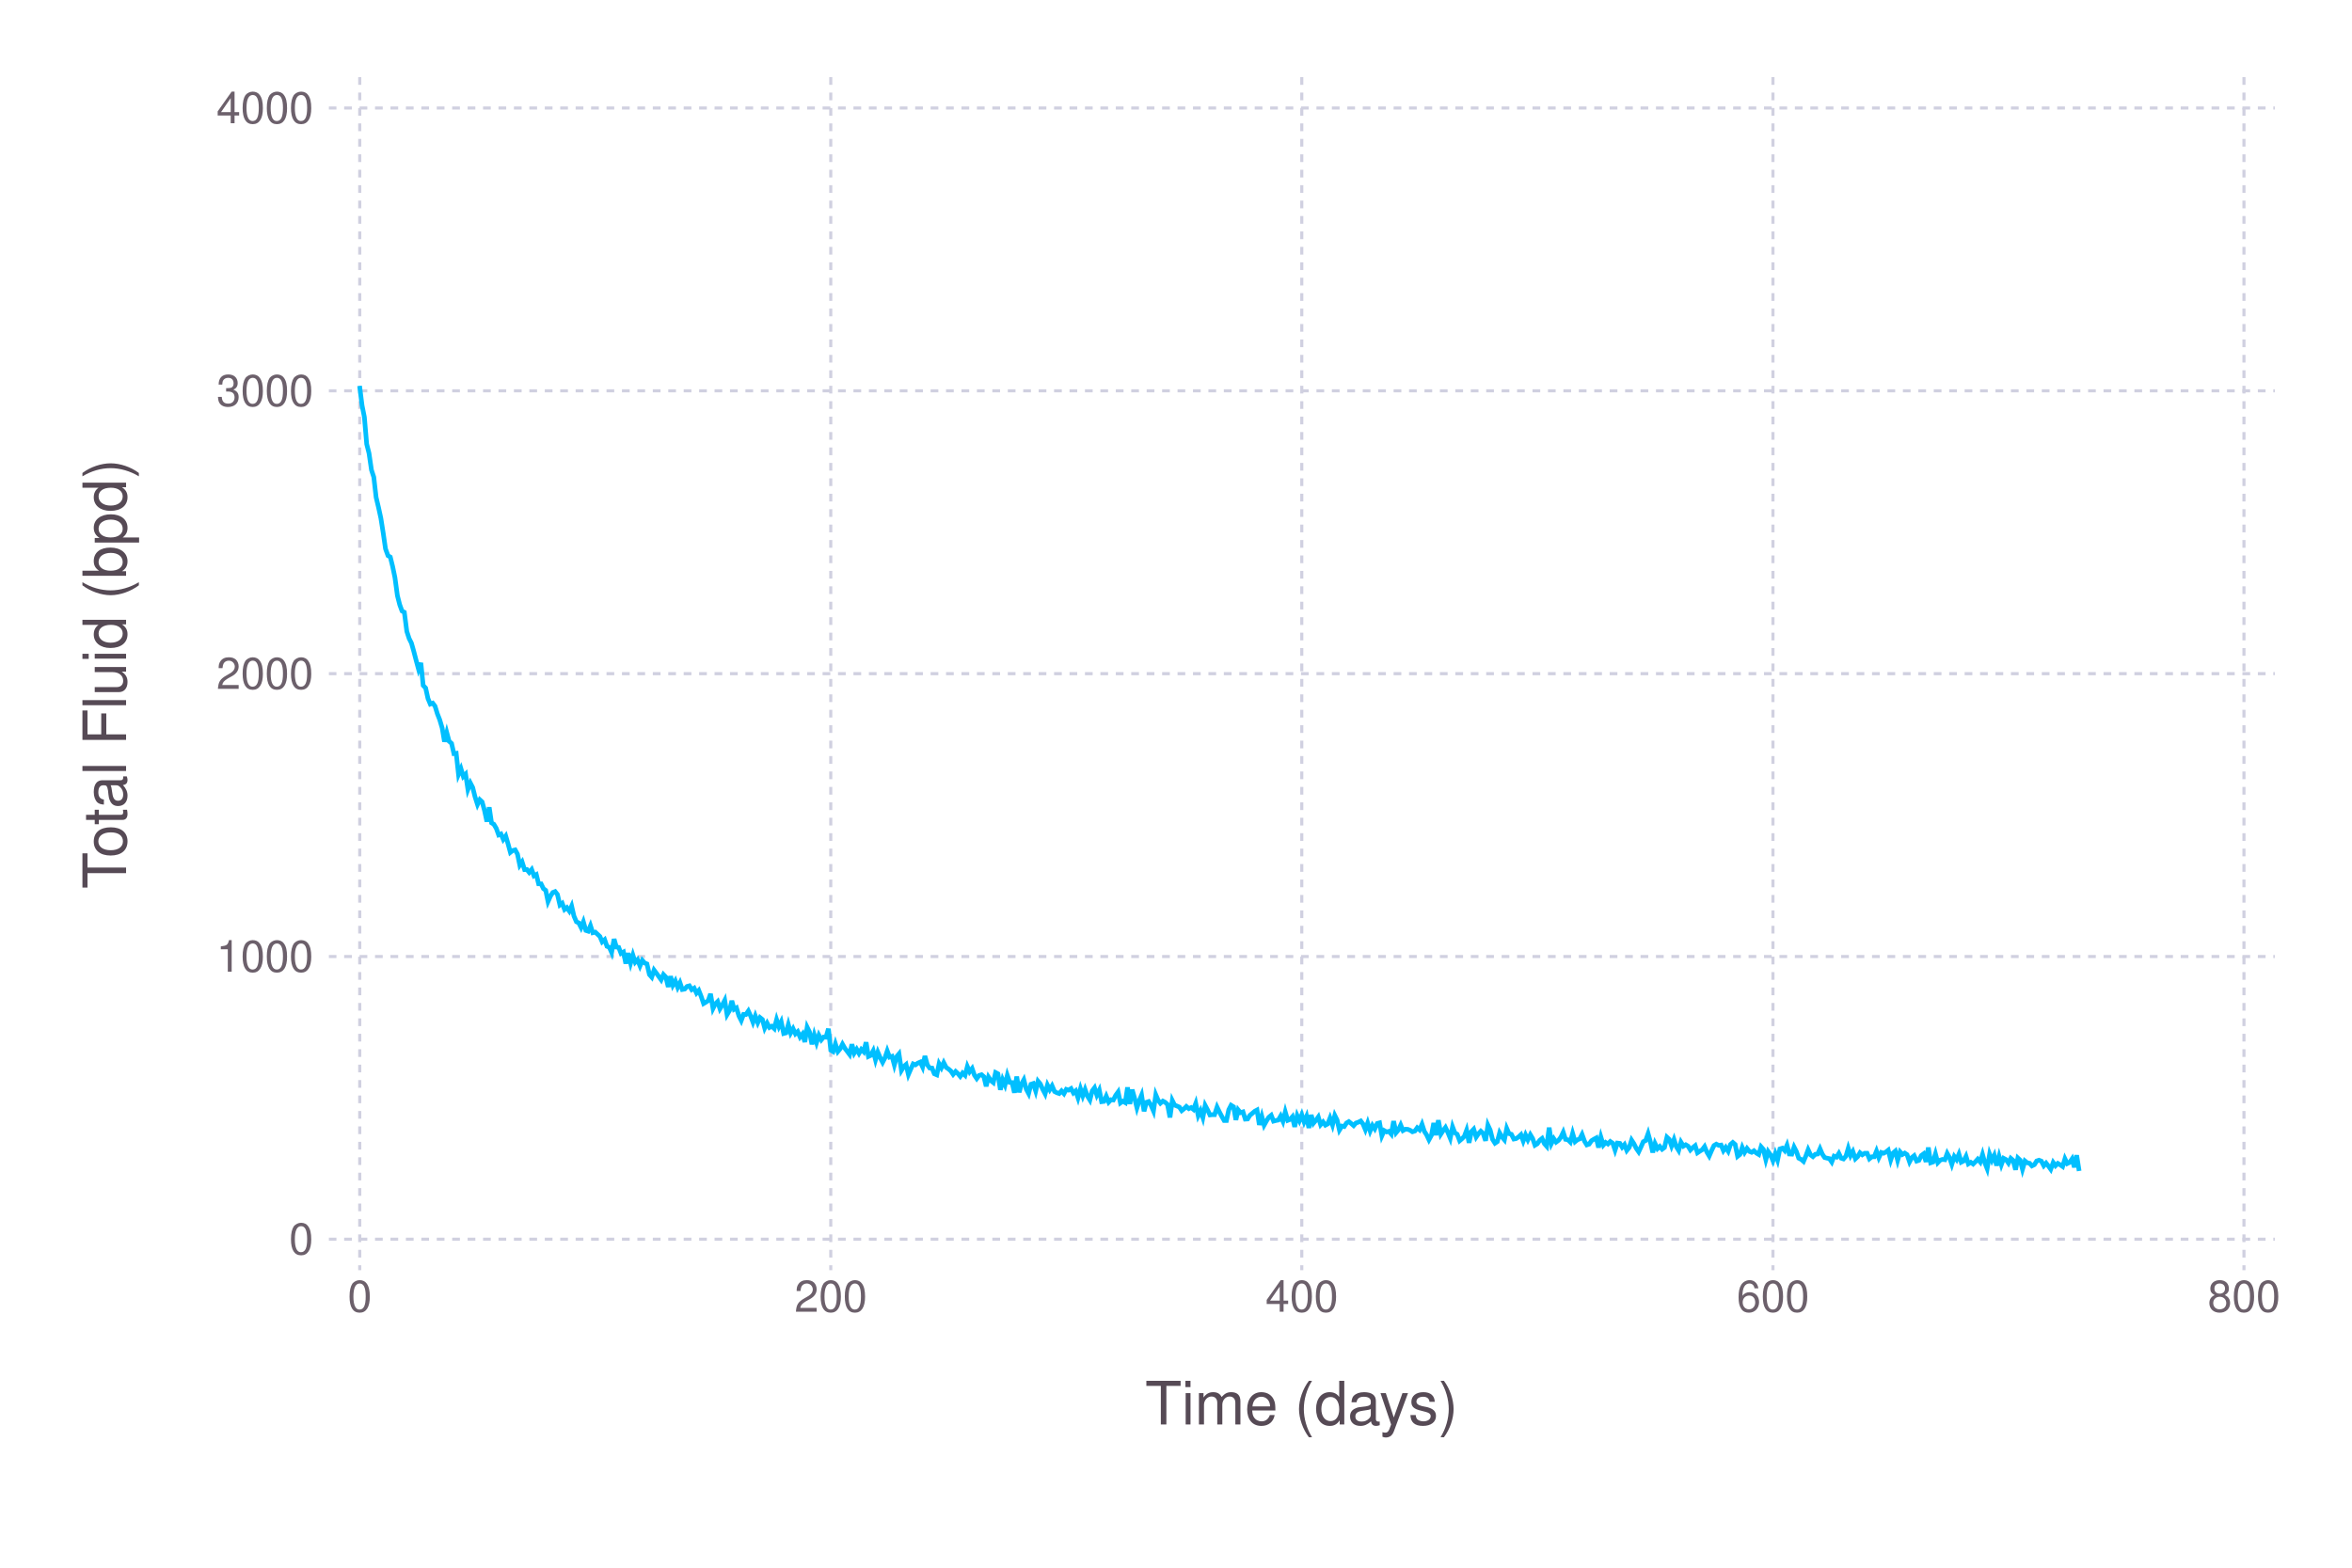
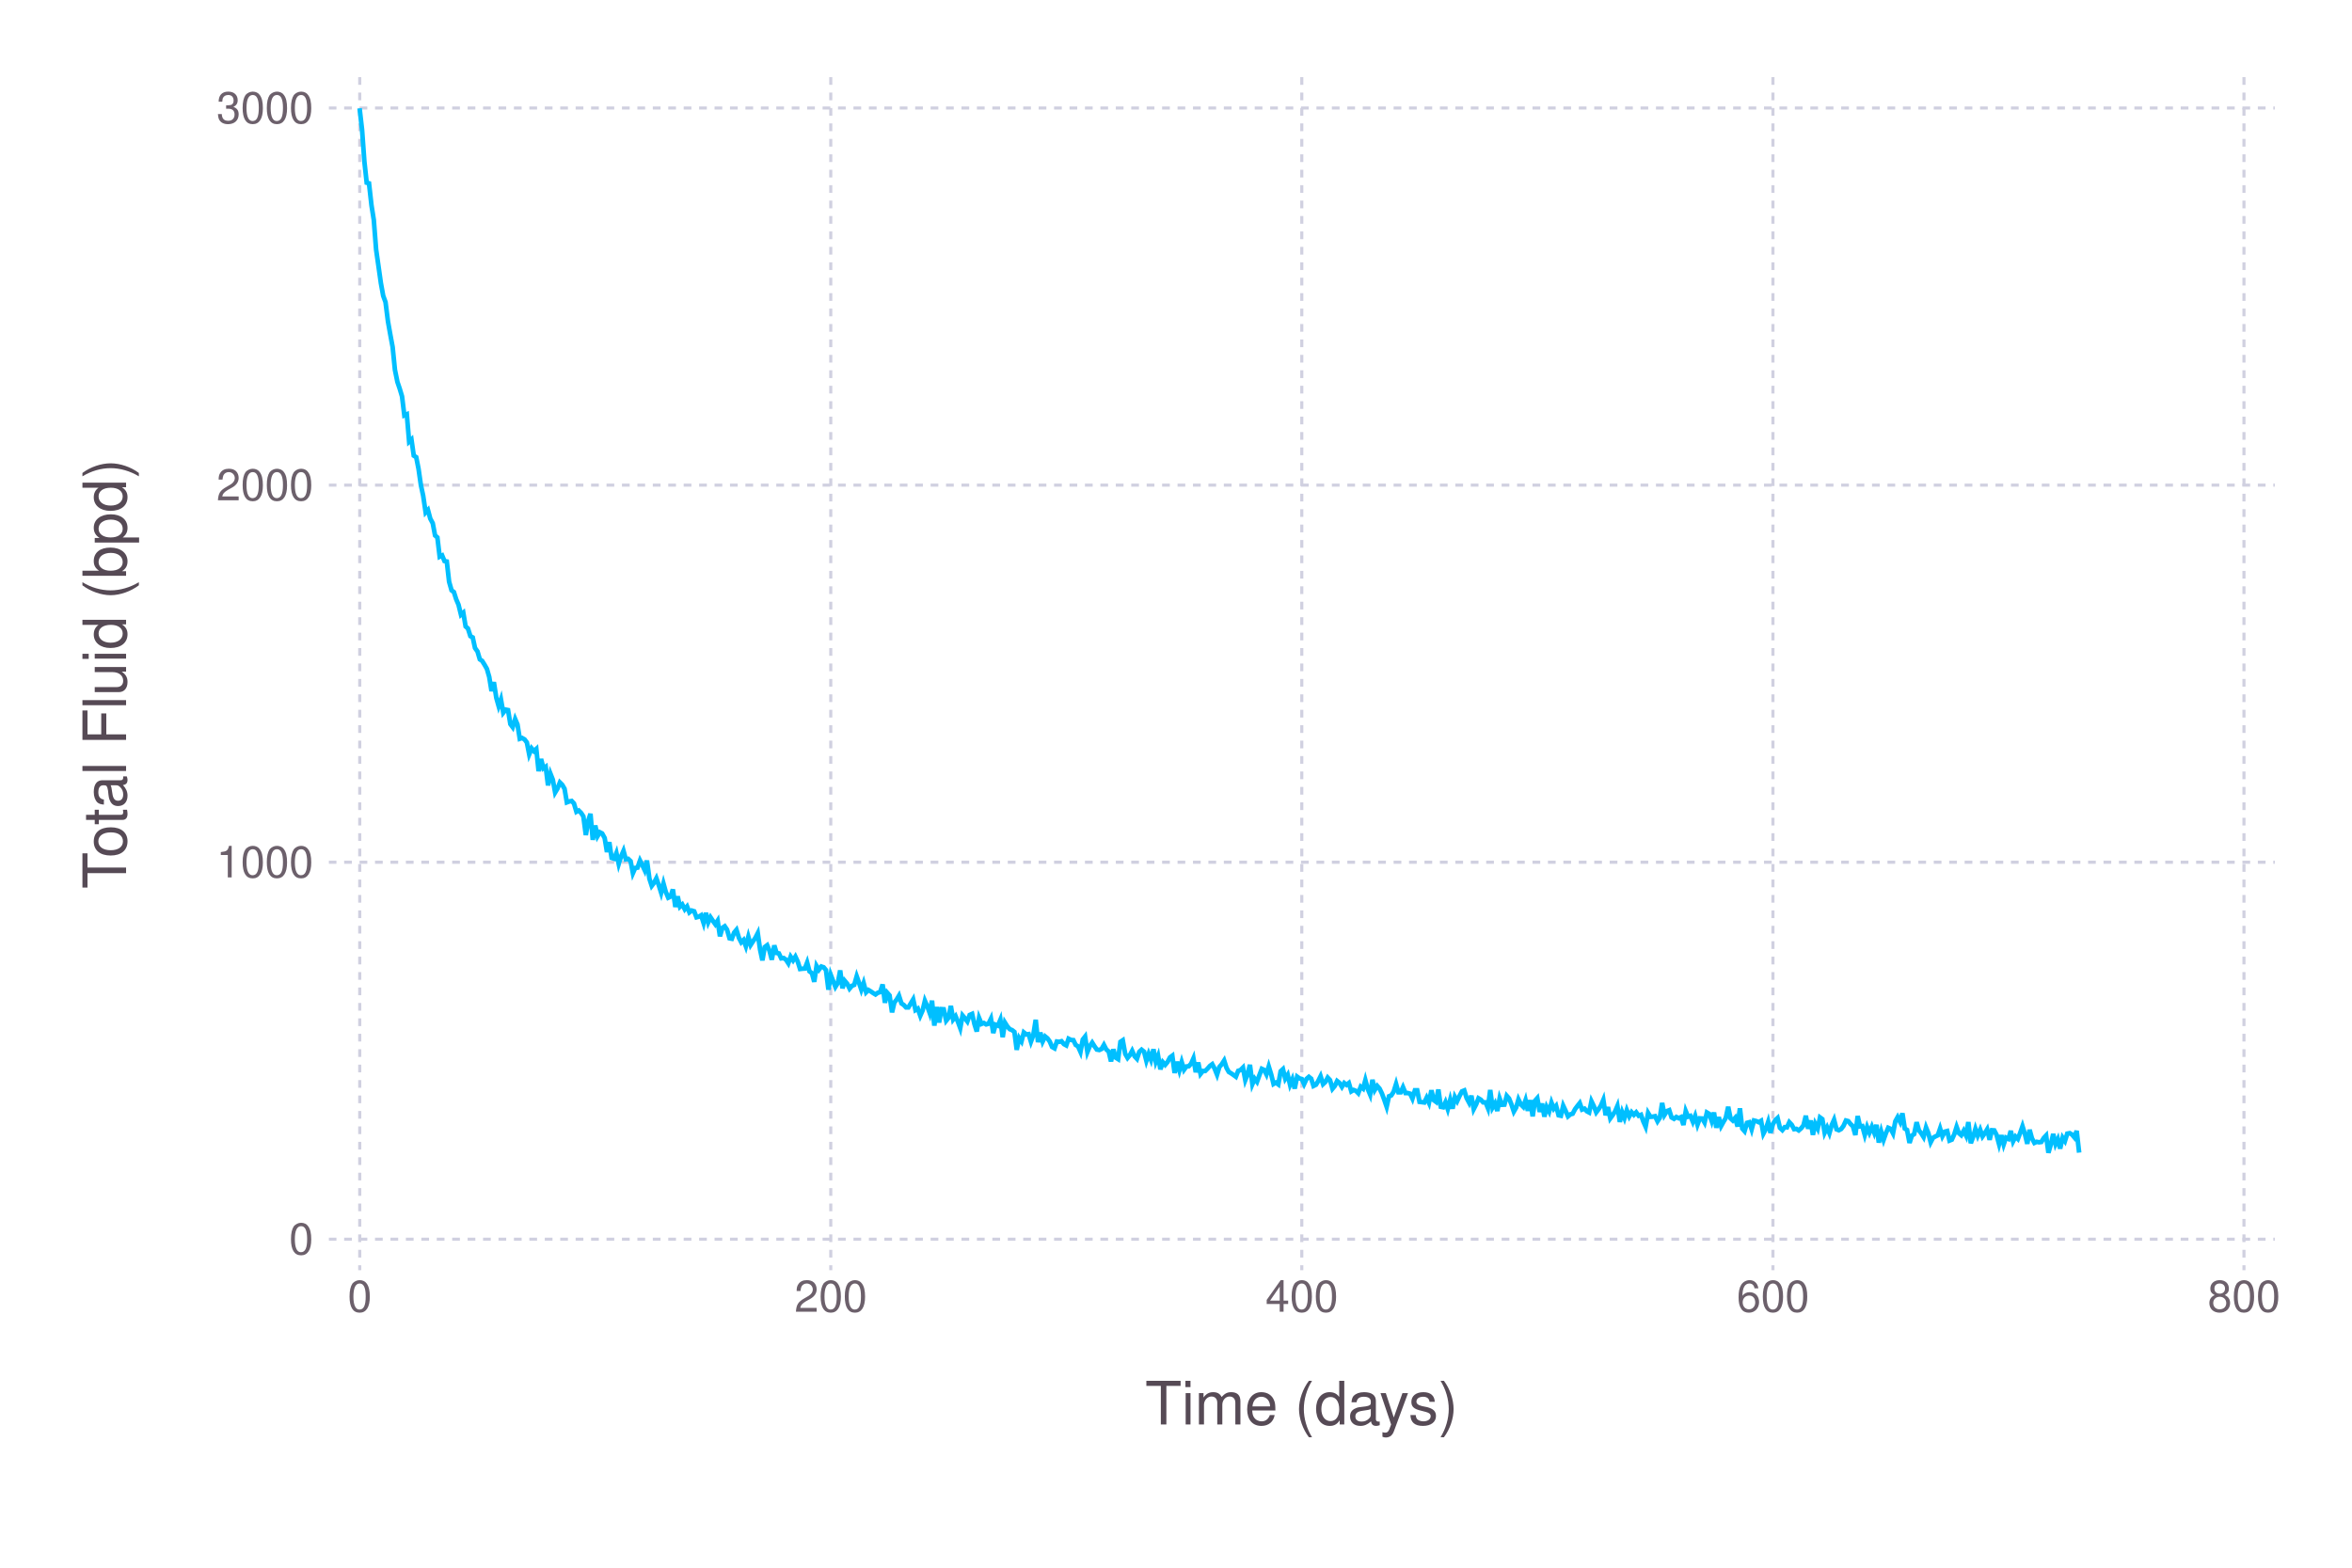
<svg xmlns="http://www.w3.org/2000/svg" version="1.2" width="152.4mm" height="101.6mm" viewBox="0 0 152.4 101.6" stroke="none" fill="#000000" stroke-width="0.3" font-size="3.88">
  <defs>
    <marker id="arrow" markerWidth="15" markerHeight="7" refX="5" refY="3.5" orient="auto" markerUnits="strokeWidth">
      <path d="M0,0 L15,3.5 L0,7 z" stroke="context-stroke" fill="context-stroke" />
    </marker>
  </defs>
-   <g class="plotroot xscalable yscalable" id="img-c53bf486-1">
-     <g font-size="3.88" font-family="'PT Sans','Helvetica Neue','Helvetica',sans-serif" fill="#564A55" stroke="#000000" stroke-opacity="0.000" id="img-c53bf486-2">
+   <g class="plotroot xscalable yscalable" id="img-77639a61-1">
+     <g font-size="3.88" font-family="'PT Sans','Helvetica Neue','Helvetica',sans-serif" fill="#564A55" stroke="#000000" stroke-opacity="0.000" id="img-77639a61-2">
      <g transform="translate(84.35,89.99)">
        <g class="primitive">
          <text text-anchor="middle" dy="0.6em">Time (days)</text>
        </g>
      </g>
    </g>
-     <g class="guide xlabels" font-size="2.82" font-family="'PT Sans Caption','Helvetica Neue','Helvetica',sans-serif" fill="#6C606B" id="img-c53bf486-3">
+     <g class="guide xlabels" font-size="2.82" font-family="'PT Sans Caption','Helvetica Neue','Helvetica',sans-serif" fill="#6C606B" id="img-77639a61-3">
      <g transform="translate(23.31,83.32)">
        <g class="primitive">
          <text text-anchor="middle" dy="0.6em">0</text>
        </g>
      </g>
      <g transform="translate(53.83,83.32)">
        <g class="primitive">
          <text text-anchor="middle" dy="0.6em">200</text>
        </g>
      </g>
      <g transform="translate(84.35,83.32)">
        <g class="primitive">
          <text text-anchor="middle" dy="0.6em">400</text>
        </g>
      </g>
      <g transform="translate(114.88,83.32)">
        <g class="primitive">
          <text text-anchor="middle" dy="0.6em">600</text>
        </g>
      </g>
      <g transform="translate(145.4,83.32)">
        <g class="primitive">
          <text text-anchor="middle" dy="0.6em">800</text>
        </g>
      </g>
    </g>
-     <g clip-path="url(#img-c53bf486-4)">
-       <g id="img-c53bf486-5">
-         <g pointer-events="visible" stroke-width="0.3" fill="#000000" fill-opacity="0.000" stroke="#000000" stroke-opacity="0.000" class="guide background" id="img-c53bf486-6">
-           <g transform="translate(84.35,43.66)" id="img-c53bf486-7">
+     <g clip-path="url(#img-77639a61-4)">
+       <g id="img-77639a61-5">
+         <g pointer-events="visible" stroke-width="0.3" fill="#000000" fill-opacity="0.000" stroke="#000000" stroke-opacity="0.000" class="guide background" id="img-77639a61-6">
+           <g transform="translate(84.35,43.66)" id="img-77639a61-7">
            <path d="M-63.05,-38.66 L63.05,-38.66 63.05,38.66 -63.05,38.66  z" class="primitive" />
          </g>
        </g>
-         <g class="guide ygridlines xfixed" stroke-dasharray="0.5,0.5" stroke-width="0.2" stroke="#D0D0E0" id="img-c53bf486-8">
-           <g transform="translate(84.35,80.31)" id="img-c53bf486-9">
+         <g class="guide ygridlines xfixed" stroke-dasharray="0.5,0.5" stroke-width="0.2" stroke="#D0D0E0" id="img-77639a61-8">
+           <g transform="translate(84.35,80.31)" id="img-77639a61-9">
            <path fill="none" d="M-63.05,0 L63.05,0 " class="primitive" />
          </g>
-           <g transform="translate(84.35,61.99)" id="img-c53bf486-10">
+           <g transform="translate(84.35,55.88)" id="img-77639a61-10">
            <path fill="none" d="M-63.05,0 L63.05,0 " class="primitive" />
          </g>
-           <g transform="translate(84.35,43.66)" id="img-c53bf486-11">
+           <g transform="translate(84.35,31.44)" id="img-77639a61-11">
            <path fill="none" d="M-63.05,0 L63.05,0 " class="primitive" />
          </g>
-           <g transform="translate(84.35,25.33)" id="img-c53bf486-12">
-             <path fill="none" d="M-63.05,0 L63.05,0 " class="primitive" />
-           </g>
-           <g transform="translate(84.35,7)" id="img-c53bf486-13">
+           <g transform="translate(84.35,7)" id="img-77639a61-12">
            <path fill="none" d="M-63.05,0 L63.05,0 " class="primitive" />
          </g>
        </g>
-         <g class="guide xgridlines yfixed" stroke-dasharray="0.5,0.5" stroke-width="0.2" stroke="#D0D0E0" id="img-c53bf486-14">
-           <g transform="translate(23.31,43.66)" id="img-c53bf486-15">
+         <g class="guide xgridlines yfixed" stroke-dasharray="0.5,0.5" stroke-width="0.2" stroke="#D0D0E0" id="img-77639a61-13">
+           <g transform="translate(23.31,43.66)" id="img-77639a61-14">
            <path fill="none" d="M0,-38.66 L0,38.66 " class="primitive" />
          </g>
-           <g transform="translate(53.83,43.66)" id="img-c53bf486-16">
+           <g transform="translate(53.83,43.66)" id="img-77639a61-15">
            <path fill="none" d="M0,-38.66 L0,38.66 " class="primitive" />
          </g>
-           <g transform="translate(84.35,43.66)" id="img-c53bf486-17">
+           <g transform="translate(84.35,43.66)" id="img-77639a61-16">
            <path fill="none" d="M0,-38.66 L0,38.66 " class="primitive" />
          </g>
-           <g transform="translate(114.88,43.66)" id="img-c53bf486-18">
+           <g transform="translate(114.88,43.66)" id="img-77639a61-17">
            <path fill="none" d="M0,-38.66 L0,38.66 " class="primitive" />
          </g>
-           <g transform="translate(145.4,43.66)" id="img-c53bf486-19">
+           <g transform="translate(145.4,43.66)" id="img-77639a61-18">
            <path fill="none" d="M0,-38.66 L0,38.66 " class="primitive" />
          </g>
        </g>
-         <g class="plotpanel" id="img-c53bf486-20">
-           <g stroke-width="0.3" fill="#000000" fill-opacity="0.000" class="geometry" id="img-c53bf486-21">
-             <g class="color_LCHab{Float32}(70.0f0,60.0f0,240.0f0)" stroke-dasharray="none" stroke="#00BFFF" id="img-c53bf486-22">
-               <g transform="translate(79.01,68.46)" id="img-c53bf486-23">
-                 <path fill="none" d="M-55.71,-43.45 L-55.55,-42.18 -55.4,-41.43 -55.25,-39.68 -55.1,-39.09 -54.94,-38 -54.79,-37.54 -54.64,-36.23 -54.48,-35.56 -54.33,-34.87 -54.18,-33.92 -54.03,-32.89 -53.87,-32.45 -53.72,-32.36 -53.57,-31.75 -53.42,-31.03 -53.26,-29.86 -53.11,-29.27 -52.96,-28.86 -52.81,-28.78 -52.65,-27.54 -52.5,-27.08 -52.35,-26.78 -52.2,-26.25 -52.04,-25.64 -51.89,-25.09 -51.74,-25.5 -51.59,-24.04 -51.43,-23.87 -51.28,-23.19 -51.13,-22.83 -50.97,-22.89 -50.82,-22.69 -50.67,-22.2 -50.52,-21.82 -50.36,-21.28 -50.21,-20.39 -50.06,-20.98 -49.91,-20.42 -49.75,-20.28 -49.6,-19.62 -49.45,-19.64 -49.3,-18.27 -49.14,-18.64 -48.99,-18.14 -48.84,-18.29 -48.69,-17.3 -48.53,-17.71 -48.38,-17.42 -48.23,-16.82 -48.07,-16.32 -47.92,-16.63 -47.77,-16.49 -47.62,-15.95 -47.46,-15.21 -47.31,-16.14 -47.16,-15.13 -47.01,-15.04 -46.85,-14.77 -46.7,-14.35 -46.55,-14.41 -46.4,-14.06 -46.24,-14.28 -46.09,-13.77 -45.94,-13.22 -45.79,-13.34 -45.63,-13.38 -45.48,-13.11 -45.33,-12.39 -45.18,-12.6 -45.02,-12.1 -44.87,-12.11 -44.72,-11.92 -44.56,-12.11 -44.41,-11.7 -44.26,-11.78 -44.11,-11.18 -43.95,-11.18 -43.8,-10.87 -43.65,-10.76 -43.5,-10.03 -43.34,-10.39 -43.19,-10.62 -43.04,-10.68 -42.89,-10.49 -42.73,-9.81 -42.58,-9.92 -42.43,-9.52 -42.28,-9.64 -42.12,-9.41 -41.97,-9.74 -41.82,-9.09 -41.66,-8.72 -41.51,-8.65 -41.36,-8.35 -41.21,-8.72 -41.05,-8.16 -40.9,-8.11 -40.75,-8.47 -40.6,-8.01 -40.44,-8.05 -40.29,-7.91 -40.14,-7.77 -39.99,-7.42 -39.83,-7.56 -39.68,-7.13 -39.53,-7.07 -39.38,-6.73 -39.22,-7.6 -39.07,-7.08 -38.92,-7.06 -38.77,-6.67 -38.61,-6.76 -38.46,-6.01 -38.31,-6.69 -38.15,-6.04 -38,-6.56 -37.85,-6.1 -37.7,-6.26 -37.54,-5.86 -37.39,-6.22 -37.24,-6.05 -37.09,-5.99 -36.93,-5.3 -36.78,-5.13 -36.63,-5.59 -36.48,-5.39 -36.32,-5.17 -36.17,-4.96 -36.02,-5.3 -35.87,-5.14 -35.71,-4.5 -35.56,-5.19 -35.41,-4.61 -35.25,-4.89 -35.1,-4.47 -34.95,-4.77 -34.8,-4.33 -34.64,-4.36 -34.49,-4.53 -34.34,-4.57 -34.19,-4.32 -34.03,-4.42 -33.88,-4.1 -33.73,-4.27 -33.58,-3.89 -33.42,-3.42 -33.27,-3.51 -33.12,-3.61 -32.97,-4.05 -32.81,-3.1 -32.66,-3.4 -32.51,-3.55 -32.36,-3.08 -32.2,-3.34 -32.05,-3.63 -31.9,-2.7 -31.74,-2.97 -31.59,-3.6 -31.44,-3.05 -31.29,-3.14 -31.13,-2.62 -30.98,-2.32 -30.83,-2.72 -30.68,-2.71 -30.52,-2.94 -30.37,-2.61 -30.22,-2.21 -30.07,-2.62 -29.91,-2.18 -29.76,-2.51 -29.61,-2.39 -29.46,-1.83 -29.3,-2.15 -29.15,-1.87 -29,-1.95 -28.84,-1.8 -28.69,-2.38 -28.54,-1.93 -28.39,-2.24 -28.23,-1.48 -28.08,-1.52 -27.93,-2.06 -27.78,-1.51 -27.62,-1.79 -27.47,-1.46 -27.32,-1.6 -27.17,-1.25 -27.01,-1.45 -26.86,-0.93 -26.71,-1.89 -26.56,-1.59 -26.4,-0.78 -26.25,-1.39 -26.1,-0.89 -25.95,-1.37 -25.79,-1.07 -25.64,-1.25 -25.49,-1.24 -25.33,-1.79 -25.18,-0.4 -25.03,-0.31 -24.88,-0.81 -24.72,-0.31 -24.57,-0.49 -24.42,-0.79 -24.27,-0.53 -24.11,-0.32 -23.96,-0.12 -23.81,-0.78 -23.66,-0.21 -23.5,-0.46 -23.35,-0.19 -23.2,-0.45 -23.05,-0.3 -22.89,-0.91 -22.74,0.01 -22.59,-0.06 -22.43,-0.36 -22.28,0.23 -22.13,-0.27 -21.98,0.08 -21.82,0.39 -21.67,0.1 -21.52,-0.35 -21.37,0.05 -21.21,-0 -21.06,0.56 -20.91,0.02 -20.76,-0.16 -20.6,0.91 -20.45,0.66 -20.3,0.53 -20.15,1.18 -19.99,0.81 -19.84,0.49 -19.69,0.55 -19.54,0.44 -19.38,0.37 -19.23,0.69 -19.08,-0.02 -18.92,0.55 -18.77,0.76 -18.62,0.76 -18.47,1.13 -18.31,1.2 -18.16,0.48 -18.01,0.74 -17.86,0.41 -17.7,0.72 -17.55,0.82 -17.4,0.95 -17.25,1.17 -17.09,0.98 -16.94,1.12 -16.79,1.3 -16.64,1.08 -16.48,1.23 -16.33,0.66 -16.18,1 -16.02,0.79 -15.87,1.22 -15.72,1.44 -15.57,1.24 -15.41,1.19 -15.26,1.32 -15.11,1.94 -14.96,1.34 -14.8,1.58 -14.65,1.7 -14.5,1.05 -14.35,1.13 -14.19,2.17 -14.04,1.52 -13.89,1.86 -13.74,1.23 -13.58,1.69 -13.43,1.7 -13.28,2.36 -13.13,1.31 -12.97,2.33 -12.82,1.79 -12.67,1.52 -12.51,2.13 -12.36,2.41 -12.21,1.81 -12.06,1.76 -11.9,2.25 -11.75,1.61 -11.6,1.79 -11.45,2.13 -11.29,2.43 -11.14,1.86 -10.99,2.16 -10.84,1.91 -10.68,2.28 -10.53,2.36 -10.38,2.41 -10.23,2.24 -10.07,2.42 -9.92,2.14 -9.77,2.19 -9.61,2.09 -9.46,2.37 -9.31,2.24 -9.16,2.69 -9,2.1 -8.85,2.56 -8.7,2.15 -8.55,2.57 -8.39,2.83 -8.24,2.24 -8.09,2.04 -7.94,2.51 -7.78,2.19 -7.63,2.94 -7.48,2.92 -7.33,2.58 -7.17,2.97 -7.02,2.81 -6.87,2.83 -6.72,2.53 -6.56,2.31 -6.41,3.02 -6.26,2.91 -6.1,3 -5.95,2.01 -5.8,3.09 -5.65,2.16 -5.49,2.72 -5.34,3.34 -5.19,2.87 -5.04,2.51 -4.88,3.56 -4.73,2.98 -4.58,2.93 -4.43,3.17 -4.27,3.54 -4.12,2.49 -3.97,2.84 -3.82,3.04 -3.66,2.9 -3.51,2.98 -3.36,3.12 -3.2,3.96 -3.05,2.86 -2.9,3.16 -2.75,3.22 -2.59,3.29 -2.44,3.52 -2.29,3.4 -2.14,3.25 -1.98,3.39 -1.83,3.32 -1.68,3.44 -1.53,3.05 -1.37,3.84 -1.22,3.53 -1.07,3.97 -0.92,3.18 -0.76,3.48 -0.61,3.8 -0.46,3.78 -0.31,3.78 -0.15,3.29 0,3.6 0.15,3.88 0.31,4.16 0.46,4.16 0.61,3.46 0.76,3.17 0.92,3.27 1.07,4.12 1.22,3.47 1.37,3.65 1.53,3.6 1.68,4.07 1.83,4.06 1.98,3.82 2.14,3.69 2.29,3.56 2.44,3.48 2.59,4.44 2.75,3.89 2.9,4.46 3.05,4.19 3.2,3.95 3.36,3.82 3.51,4.2 3.66,4.16 3.82,4.13 3.97,3.87 4.12,4.21 4.27,3.6 4.43,4.15 4.58,4.09 4.73,3.92 4.88,4.57 5.04,3.84 5.19,4.17 5.34,3.79 5.49,4.25 5.65,3.89 5.8,4.64 5.95,3.8 6.1,4.33 6.26,4.14 6.41,3.93 6.56,4.43 6.72,4.25 6.87,4.46 7.02,4.38 7.17,4 7.33,4.45 7.48,3.83 7.63,4.13 7.78,4.78 7.94,4.52 8.09,4.55 8.24,4.32 8.39,4.23 8.55,4.36 8.7,4.49 8.85,4.32 9,4.27 9.16,4.19 9.31,4.39 9.46,4.75 9.61,4.32 9.77,4.84 9.92,4.48 10.07,4.7 10.23,4.35 10.38,4.31 10.53,5.15 10.68,4.81 10.84,4.9 10.99,4.86 11.14,5.04 11.29,4.2 11.45,4.95 11.6,4.77 11.75,4.45 11.9,4.81 12.06,4.72 12.21,4.73 12.36,4.79 12.51,4.89 12.67,4.84 12.82,4.63 12.97,4.76 13.13,4.4 13.28,4.86 13.43,5.09 13.58,5.41 13.74,5.12 13.89,4.32 14.04,5.11 14.19,4.14 14.35,5.04 14.5,4.81 14.65,4.61 14.8,4.92 14.96,5.31 15.11,4.57 15.26,4.96 15.41,5.05 15.57,5.47 15.72,5.34 15.87,5.19 16.02,4.79 16.18,5.6 16.33,4.88 16.48,4.72 16.64,5.23 16.79,5.01 16.94,4.85 17.09,4.99 17.25,5.47 17.4,4.46 17.55,4.78 17.7,5.38 17.86,5.63 18.01,5.53 18.16,4.96 18.31,5.22 18.47,5.41 18.62,4.67 18.77,5.01 18.92,5.05 19.08,5.36 19.23,5.33 19.38,5.23 19.54,5.08 19.69,5.49 19.84,5.09 19.99,5.41 20.15,5.08 20.3,5.33 20.45,5.76 20.6,5.67 20.76,5.44 20.91,5.32 21.06,5.66 21.21,5.83 21.37,4.62 21.52,5.64 21.67,5.34 21.82,5.56 21.98,5.44 22.13,5.24 22.28,4.92 22.43,5.38 22.59,5.41 22.74,5.56 22.89,4.99 23.05,5.53 23.2,5.41 23.35,5.35 23.5,5.06 23.66,5.5 23.81,5.74 23.96,5.69 24.11,5.47 24.27,5.37 24.42,5.29 24.57,5.91 24.72,5.23 24.88,5.75 25.03,5.58 25.18,5.68 25.33,5.52 25.49,5.63 25.64,6.08 25.79,5.62 25.95,5.64 26.1,5.89 26.25,5.72 26.4,6.1 26.56,5.9 26.71,5.43 26.86,5.66 27.01,5.96 27.17,6.19 27.32,5.87 27.47,5.53 27.62,5.46 27.78,5.01 27.93,5.55 28.08,6.23 28.23,5.65 28.39,5.98 28.54,5.84 28.69,6.02 28.84,5.91 29,5.24 29.15,5.38 29.3,5.81 29.46,5.39 29.61,5.86 29.76,6.1 29.91,5.56 30.07,5.82 30.22,5.73 30.37,5.82 30.52,6.07 30.68,5.91 30.83,5.79 30.98,6.25 31.13,6.15 31.29,6.05 31.44,5.85 31.59,6.21 31.74,6.46 31.9,6.09 32.05,5.78 32.2,5.69 32.36,5.77 32.51,5.75 32.66,6.11 32.81,5.9 32.97,6.15 33.12,5.71 33.27,5.58 33.42,5.71 33.58,6.48 33.73,6.36 33.88,5.9 34.03,6.23 34.19,5.97 34.34,6.16 34.49,6.22 34.64,6.12 34.8,6.27 34.95,6.36 35.1,5.86 35.25,6.03 35.41,6.7 35.56,6.17 35.71,6.38 35.87,6.76 36.02,6.3 36.17,6.72 36.32,6 36.48,5.95 36.63,6.11 36.78,5.76 36.93,6.33 37.09,6.34 37.24,5.88 37.39,6.17 37.54,6.6 37.7,6.68 37.85,6.81 38,6.46 38.15,6.05 38.31,6.39 38.46,6.5 38.61,6.35 38.77,6.33 38.92,5.99 39.07,6.34 39.22,6.56 39.38,6.6 39.53,6.63 39.68,6.85 39.83,6.47 39.99,6.53 40.14,6.29 40.29,6.6 40.44,6.65 40.6,6.47 40.75,5.96 40.9,6.43 41.05,6.17 41.21,6.64 41.36,6.5 41.51,6.25 41.66,6.38 41.82,6.28 41.97,6.28 42.12,6.64 42.28,6.51 42.43,6.51 42.58,6.14 42.73,6.57 42.89,6.23 43.04,6.28 43.19,6.2 43.34,6.08 43.5,6.72 43.65,6.27 43.8,6.14 43.95,6.74 44.11,6.19 44.26,6.36 44.41,6.27 44.56,6.37 44.72,6.84 44.87,6.56 45.02,6.44 45.18,6.79 45.33,6.74 45.48,6.43 45.63,6.32 45.79,6.84 45.94,5.91 46.09,6.9 46.24,6.85 46.4,6.32 46.55,6.89 46.7,6.73 46.85,6.68 47.01,6.7 47.16,6.29 47.31,6.56 47.46,7 47.62,6.49 47.77,6.69 47.92,6.34 48.07,6.86 48.23,6.78 48.38,6.48 48.53,6.97 48.69,6.87 48.84,6.98 48.99,6.83 49.14,6.66 49.3,6.85 49.45,6.36 49.6,6.9 49.75,7.28 49.91,6.34 50.06,6.73 50.21,6.42 50.36,7.08 50.52,6.48 50.67,7.02 50.82,6.61 50.97,6.69 51.13,6.92 51.28,6.61 51.43,6.74 51.59,7.35 51.74,6.59 51.89,6.73 52.04,7.32 52.2,6.78 52.35,6.9 52.5,6.93 52.65,7.1 52.81,7.02 52.96,6.78 53.11,6.73 53.26,6.79 53.42,7.09 53.57,6.92 53.72,7.11 53.87,7.32 54.03,6.88 54.18,7.09 54.33,6.94 54.48,7.03 54.64,7.14 54.79,6.64 54.94,6.95 55.1,6.87 55.25,6.65 55.4,7.19 55.55,6.41 55.71,7.43 " class="primitive" />
+         <g class="plotpanel" id="img-77639a61-19">
+           <g stroke-width="0.3" fill="#000000" fill-opacity="0.000" class="geometry" id="img-77639a61-20">
+             <g class="color_LCHab{Float32}(70.0f0,60.0f0,240.0f0)" stroke-dasharray="none" stroke="#00BFFF" id="img-77639a61-21">
+               <g transform="translate(79.01,64.54)" id="img-77639a61-22">
+                 <path fill="none" d="M-55.71,-57.52 L-55.55,-56.13 -55.4,-54.07 -55.25,-52.7 -55.1,-52.66 -54.94,-51.24 -54.79,-50.29 -54.64,-48.37 -54.48,-47.25 -54.33,-46.19 -54.18,-45.37 -54.03,-44.96 -53.87,-43.7 -53.72,-42.86 -53.57,-42.05 -53.42,-40.57 -53.26,-39.79 -53.11,-39.35 -52.96,-38.85 -52.81,-37.62 -52.65,-37.69 -52.5,-35.92 -52.35,-36.06 -52.2,-35.01 -52.04,-34.91 -51.89,-34.15 -51.74,-33.11 -51.59,-32.41 -51.43,-31.33 -51.28,-31.49 -51.13,-30.93 -50.97,-30.63 -50.82,-29.84 -50.67,-29.71 -50.52,-28.46 -50.36,-28.54 -50.21,-28.18 -50.06,-28.15 -49.91,-26.84 -49.75,-26.28 -49.6,-26.17 -49.45,-25.7 -49.3,-25.35 -49.14,-24.7 -48.99,-24.83 -48.84,-23.94 -48.69,-23.81 -48.53,-23.31 -48.38,-23.23 -48.23,-22.54 -48.07,-22.32 -47.92,-21.81 -47.77,-21.71 -47.62,-21.47 -47.46,-21.19 -47.31,-20.67 -47.16,-19.75 -47.01,-20.33 -46.85,-19.31 -46.7,-18.78 -46.55,-19.21 -46.4,-18.35 -46.24,-18.55 -46.09,-18.52 -45.94,-17.61 -45.79,-17.41 -45.63,-17.94 -45.48,-17.59 -45.33,-16.66 -45.18,-16.71 -45.02,-16.62 -44.87,-16.42 -44.72,-15.65 -44.56,-16.04 -44.41,-15.86 -44.26,-16 -44.11,-14.56 -43.95,-15.35 -43.8,-14.75 -43.65,-14.85 -43.5,-13.64 -43.34,-14.39 -43.19,-14.01 -43.04,-13.18 -42.89,-13.43 -42.73,-13.83 -42.58,-13.68 -42.43,-13.42 -42.28,-12.54 -42.12,-12.6 -41.97,-12.63 -41.82,-12.47 -41.66,-11.93 -41.51,-12.01 -41.36,-11.86 -41.21,-11.63 -41.05,-10.42 -40.9,-11.33 -40.75,-11.8 -40.6,-10.11 -40.44,-11.04 -40.29,-10.35 -40.14,-10.6 -39.99,-10.52 -39.83,-10.23 -39.68,-9.32 -39.53,-9.96 -39.38,-8.94 -39.22,-8.89 -39.07,-9.26 -38.92,-8.55 -38.77,-9.03 -38.61,-9.4 -38.46,-8.85 -38.31,-8.88 -38.15,-8.73 -38,-7.95 -37.85,-8.29 -37.7,-8.31 -37.54,-8.77 -37.39,-8.47 -37.24,-8.15 -37.09,-8.77 -36.93,-7.59 -36.78,-7.13 -36.63,-7.33 -36.48,-7.62 -36.32,-7.16 -36.17,-6.68 -36.02,-7.28 -35.87,-6.74 -35.71,-6.36 -35.56,-6.43 -35.41,-6.9 -35.25,-5.76 -35.1,-6.45 -34.95,-5.78 -34.8,-5.92 -34.64,-5.61 -34.49,-5.79 -34.34,-5.41 -34.19,-5.53 -34.03,-5.48 -33.88,-5.09 -33.73,-5.13 -33.58,-5.22 -33.42,-4.72 -33.27,-5.38 -33.12,-4.76 -32.97,-5.09 -32.81,-4.85 -32.66,-4.64 -32.51,-4.87 -32.36,-3.86 -32.2,-4.41 -32.05,-4.51 -31.9,-4.29 -31.74,-3.73 -31.59,-3.7 -31.44,-4.1 -31.29,-4.28 -31.13,-3.76 -30.98,-3.47 -30.83,-3.62 -30.68,-3.21 -30.52,-3.83 -30.37,-3.3 -30.22,-3.53 -30.07,-3.75 -29.91,-4.06 -29.76,-3 -29.61,-2.3 -29.46,-3.16 -29.3,-3.28 -29.15,-2.92 -29,-2.34 -28.84,-3.27 -28.69,-2.78 -28.54,-2.75 -28.39,-2.43 -28.23,-2.45 -28.08,-2.34 -27.93,-2.11 -27.78,-2.54 -27.62,-2.3 -27.47,-2.54 -27.32,-2.22 -27.17,-1.74 -27.01,-1.76 -26.86,-1.77 -26.71,-2.16 -26.56,-1.59 -26.4,-1.47 -26.25,-0.91 -26.1,-1.94 -25.95,-1.69 -25.79,-1.9 -25.64,-1.85 -25.49,-1.67 -25.33,-0.4 -25.18,-1.36 -25.03,-0.97 -24.88,-0.58 -24.72,-0.84 -24.57,-1.65 -24.42,-0.49 -24.27,-0.97 -24.11,-0.78 -23.96,-0.47 -23.81,-0.65 -23.66,-0.71 -23.5,-1.27 -23.35,-0.85 -23.2,-0.4 -23.05,-0.83 -22.89,-0.23 -22.74,-0.38 -22.59,-0.29 -22.43,-0.18 -22.28,-0.09 -22.13,-0.2 -21.98,-0.24 -21.82,-0.74 -21.67,0.45 -21.52,-0.2 -21.37,-0.03 -21.21,1.07 -21.06,0.43 -20.91,0.24 -20.76,-0.01 -20.6,0.49 -20.45,0.59 -20.3,0.75 -20.15,0.75 -19.99,0.48 -19.84,0.23 -19.69,0.92 -19.54,0.83 -19.38,1.29 -19.23,0.95 -19.08,0.32 -18.92,0.69 -18.77,1.11 -18.62,0.31 -18.47,1.93 -18.31,0.72 -18.16,1.73 -18.01,0.86 -17.86,0.87 -17.7,1.61 -17.55,1.42 -17.4,0.65 -17.25,1.53 -17.09,1.32 -16.94,1.68 -16.79,2.09 -16.64,1.27 -16.48,1.46 -16.33,1.66 -16.18,1.24 -16.02,1.17 -15.87,1.83 -15.72,2.31 -15.57,1.43 -15.41,1.82 -15.26,1.76 -15.11,1.85 -14.96,1.81 -14.8,1.48 -14.65,2.41 -14.5,1.87 -14.35,1.93 -14.19,1.55 -14.04,2.68 -13.89,1.74 -13.74,1.98 -13.58,2.16 -13.43,2.22 -13.28,2.34 -13.13,3.5 -12.97,2.73 -12.82,2.95 -12.67,2.37 -12.51,2.5 -12.36,2.48 -12.21,2.97 -12.06,2.56 -11.9,1.55 -11.75,3 -11.6,2.38 -11.45,2.96 -11.29,2.63 -11.14,2.75 -10.99,2.96 -10.84,3.31 -10.68,3.4 -10.53,2.96 -10.38,2.98 -10.23,2.94 -10.07,3.13 -9.92,3.21 -9.77,2.78 -9.61,2.86 -9.46,2.87 -9.31,3.18 -9.16,3.27 -9,3.63 -8.85,2.83 -8.7,2.64 -8.55,3.64 -8.39,3.25 -8.24,3.03 -8.09,3.27 -7.94,3.48 -7.78,3.51 -7.63,3.44 -7.48,3.18 -7.33,3.47 -7.17,3.61 -7.02,4.25 -6.87,3.46 -6.72,4 -6.56,4.1 -6.41,2.98 -6.26,2.88 -6.1,3.76 -5.95,4.02 -5.8,3.84 -5.65,3.56 -5.49,3.92 -5.34,4.08 -5.19,3.63 -5.04,3.49 -4.88,3.62 -4.73,4.21 -4.58,3.76 -4.43,4.14 -4.27,3.46 -4.12,4.27 -3.97,3.89 -3.82,4.76 -3.66,4.3 -3.51,4.47 -3.36,4.29 -3.2,3.99 -3.05,3.88 -2.9,5 -2.75,4.27 -2.59,4.83 -2.44,4.29 -2.29,4.79 -2.14,4.58 -1.98,4.56 -1.83,4.39 -1.68,4.05 -1.53,4.95 -1.37,4.32 -1.22,5.06 -1.07,4.87 -0.92,4.87 -0.76,4.71 -0.61,4.54 -0.46,4.43 -0.31,4.71 -0.15,5.11 0,4.61 0.15,4.44 0.31,4.19 0.46,4.66 0.61,4.93 0.76,5.02 0.92,5.13 1.07,5.24 1.22,4.86 1.37,4.81 1.53,4.65 1.68,5.46 1.83,5.08 1.98,4.47 2.14,5.72 2.29,5.37 2.44,5.57 2.59,5.15 2.75,4.73 2.9,4.8 3.05,5.09 3.2,4.58 3.36,5.1 3.51,5.71 3.66,5.62 3.82,5.74 3.97,4.89 4.12,4.75 4.27,5.37 4.43,5.12 4.58,5.76 4.73,5.41 4.88,6.01 5.04,5.24 5.19,5.35 5.34,5.39 5.49,5.72 5.65,5.38 5.8,5.25 5.95,5.37 6.1,5.84 6.26,5.76 6.41,5.51 6.56,5.21 6.72,5.72 6.87,5.58 7.02,5.3 7.17,5.46 7.33,6.02 7.48,5.84 7.63,5.52 7.78,5.64 7.94,5.9 8.09,5.65 8.24,5.77 8.39,5.65 8.55,6.19 8.7,6.1 8.85,6.16 9,6.31 9.16,5.89 9.31,6.01 9.46,5.46 9.61,6.02 9.77,6.4 9.92,5.44 10.07,6.1 10.23,5.84 10.38,6.01 10.53,6.32 10.68,6.72 10.84,7.19 10.99,6.51 11.14,6.45 11.29,6.22 11.45,5.71 11.6,6.25 11.75,6.25 11.9,5.92 12.06,6.3 12.21,6.3 12.36,6.34 12.51,6.66 12.67,6.12 12.82,6.12 12.97,6.87 13.13,6.89 13.28,6.91 13.43,6.6 13.58,6.93 13.74,6.12 13.89,6.76 14.04,6.87 14.19,6.07 14.35,7.19 14.5,7.22 14.65,6.89 14.8,7.34 14.96,6.73 15.11,7.31 15.26,6.55 15.41,6.82 15.57,6.47 15.72,6.19 15.87,6.13 16.02,6.62 16.18,6.92 16.33,6.47 16.48,7.34 16.64,7.03 16.79,6.64 16.94,6.73 17.09,6.9 17.25,6.9 17.4,7.27 17.55,6.1 17.7,7.24 17.86,6.97 18.01,7.46 18.16,6.65 18.31,7.06 18.47,7.05 18.62,6.48 18.77,6.65 18.92,7.02 19.08,7.5 19.23,7.24 19.38,6.71 19.54,7.04 19.69,7.19 19.84,6.76 19.99,7.45 20.15,6.76 20.3,7.81 20.45,6.8 20.6,6.63 20.76,7.52 20.91,6.98 21.06,7.83 21.21,7.2 21.37,7.5 21.52,6.92 21.67,7.31 21.82,7.13 21.98,7.74 22.13,7.77 22.28,7.12 22.43,7.44 22.59,7.81 22.74,7.68 22.89,7.64 23.05,7.34 23.2,7.14 23.35,6.95 23.5,7.37 23.66,7.31 23.81,7.48 23.96,7.56 24.11,6.83 24.27,7.16 24.42,7.55 24.57,7.35 24.72,7.12 24.88,6.74 25.03,7.74 25.18,7.21 25.33,7.94 25.49,7.72 25.64,7.49 25.79,7.14 25.95,8.17 26.1,7.54 26.25,7.92 26.4,7.41 26.56,7.81 26.71,7.54 26.86,7.71 27.01,7.55 27.17,7.77 27.32,7.71 27.47,8.14 27.62,8.48 27.78,7.59 27.93,7.84 28.08,7.83 28.23,7.8 28.39,8.13 28.54,7.9 28.69,6.94 28.84,7.72 29,7.47 29.15,7.41 29.3,7.88 29.46,7.97 29.61,7.85 29.76,7.93 29.91,7.86 30.07,8.37 30.22,7.47 30.37,7.83 30.52,7.78 30.68,8.16 30.83,7.78 30.98,8.35 31.13,7.94 31.29,7.95 31.44,8.21 31.59,7.56 31.74,7.65 31.9,8.11 32.05,7.56 32.2,8.55 32.36,7.86 32.51,8.44 32.66,8.17 32.81,7.92 32.97,7.19 33.12,7.94 33.27,8.08 33.42,7.91 33.58,8.47 33.73,7.29 33.88,8.6 34.03,8.77 34.19,8.23 34.34,8.19 34.49,8.65 34.64,8.08 34.8,8.12 34.95,8.19 35.1,8.1 35.25,8.93 35.41,8.63 35.56,8.17 35.71,8.88 35.87,8.31 36.02,8.06 36.17,7.92 36.32,8.55 36.48,8.7 36.63,8.51 36.78,8.52 36.93,8.19 37.09,8.36 37.24,8.64 37.39,8.62 37.54,8.72 37.7,8.58 37.85,8.39 38,7.77 38.15,8.61 38.31,8.08 38.46,9.01 38.61,8.29 38.77,8.6 38.92,7.88 39.07,7.99 39.22,8.87 39.38,8.53 39.53,8.9 39.68,8.37 39.83,8.03 39.99,8.65 40.14,8.71 40.29,8.63 40.44,8.43 40.6,8.08 40.75,8.12 40.9,8.31 41.05,8.45 41.21,9.02 41.36,7.79 41.51,8.46 41.66,8.44 41.82,9.02 41.97,8.5 42.12,8.87 42.28,8.48 42.43,8.87 42.58,8.36 42.73,9.51 42.89,8.81 43.04,9.33 43.19,8.9 43.34,8.55 43.5,8.62 43.65,8.91 43.8,8.13 43.95,7.86 44.11,8.17 44.26,7.61 44.41,8.6 44.56,8.69 44.72,9.53 44.87,9.06 45.02,8.96 45.18,8.19 45.33,8.72 45.48,8.91 45.63,9.15 45.79,8.53 45.94,8.9 46.09,9.49 46.24,9.2 46.4,9.11 46.55,9.04 46.7,8.6 46.85,9.1 47.01,8.8 47.16,8.76 47.31,9.38 47.46,9.32 47.62,8.97 47.77,8.49 47.92,8.9 48.07,9.03 48.23,8.74 48.38,9.05 48.53,8.18 48.69,9.55 48.84,9.14 48.99,8.62 49.14,9.06 49.3,8.68 49.45,9.11 49.6,8.9 49.75,8.65 49.91,9.33 50.06,8.71 50.21,8.72 50.36,9.01 50.52,9.61 50.67,9.03 50.82,9.63 50.97,9.19 51.13,9.27 51.28,8.75 51.43,9.43 51.59,9.12 51.74,9.27 51.89,8.88 52.04,8.45 52.2,8.97 52.35,9.59 52.5,8.68 52.65,9.23 52.81,9.53 52.96,9.46 53.11,9.49 53.26,9.47 53.42,9.21 53.57,9.05 53.72,10.17 53.87,9.65 54.03,8.95 54.18,9.61 54.33,9.29 54.48,9.9 54.64,9.19 54.79,9.41 54.94,8.93 55.1,8.9 55.25,8.99 55.4,9.17 55.55,8.75 55.71,10.16 " class="primitive" />
              </g>
            </g>
          </g>
        </g>
      </g>
    </g>
-     <g class="guide ylabels" font-size="2.82" font-family="'PT Sans Caption','Helvetica Neue','Helvetica',sans-serif" fill="#6C606B" id="img-c53bf486-24">
-       <g transform="translate(20.3,80.31)" id="img-c53bf486-25">
+     <g class="guide ylabels" font-size="2.82" font-family="'PT Sans Caption','Helvetica Neue','Helvetica',sans-serif" fill="#6C606B" id="img-77639a61-23">
+       <g transform="translate(20.3,80.31)" id="img-77639a61-24">
        <g class="primitive">
          <text text-anchor="end" dy="0.35em">0</text>
        </g>
      </g>
-       <g transform="translate(20.3,61.99)" id="img-c53bf486-26">
+       <g transform="translate(20.3,55.88)" id="img-77639a61-25">
        <g class="primitive">
          <text text-anchor="end" dy="0.35em">1000</text>
        </g>
      </g>
-       <g transform="translate(20.3,43.66)" id="img-c53bf486-27">
+       <g transform="translate(20.3,31.44)" id="img-77639a61-26">
        <g class="primitive">
          <text text-anchor="end" dy="0.35em">2000</text>
        </g>
      </g>
-       <g transform="translate(20.3,25.33)" id="img-c53bf486-28">
+       <g transform="translate(20.3,7)" id="img-77639a61-27">
        <g class="primitive">
          <text text-anchor="end" dy="0.35em">3000</text>
        </g>
      </g>
-       <g transform="translate(20.3,7)" id="img-c53bf486-29">
-         <g class="primitive">
-           <text text-anchor="end" dy="0.35em">4000</text>
-         </g>
-       </g>
    </g>
-     <g font-size="3.88" font-family="'PT Sans','Helvetica Neue','Helvetica',sans-serif" fill="#564A55" stroke="#000000" stroke-opacity="0.000" id="img-c53bf486-30">
-       <g transform="translate(8.81,41.66)" id="img-c53bf486-31">
+     <g font-size="3.88" font-family="'PT Sans','Helvetica Neue','Helvetica',sans-serif" fill="#564A55" stroke="#000000" stroke-opacity="0.000" id="img-77639a61-28">
+       <g transform="translate(8.81,41.66)" id="img-77639a61-29">
        <g class="primitive">
          <text text-anchor="middle" dy="0.35em" transform="rotate(-90,0, 2)">Total Fluid (bpd)</text>
        </g>
      </g>
    </g>
  </g>
  <defs>
-     <clipPath id="img-c53bf486-4">
+     <clipPath id="img-77639a61-4">
      <path d="M21.31,5 L147.4,5 147.4,82.32 21.31,82.32 " />
    </clipPath>
  </defs>
</svg>
